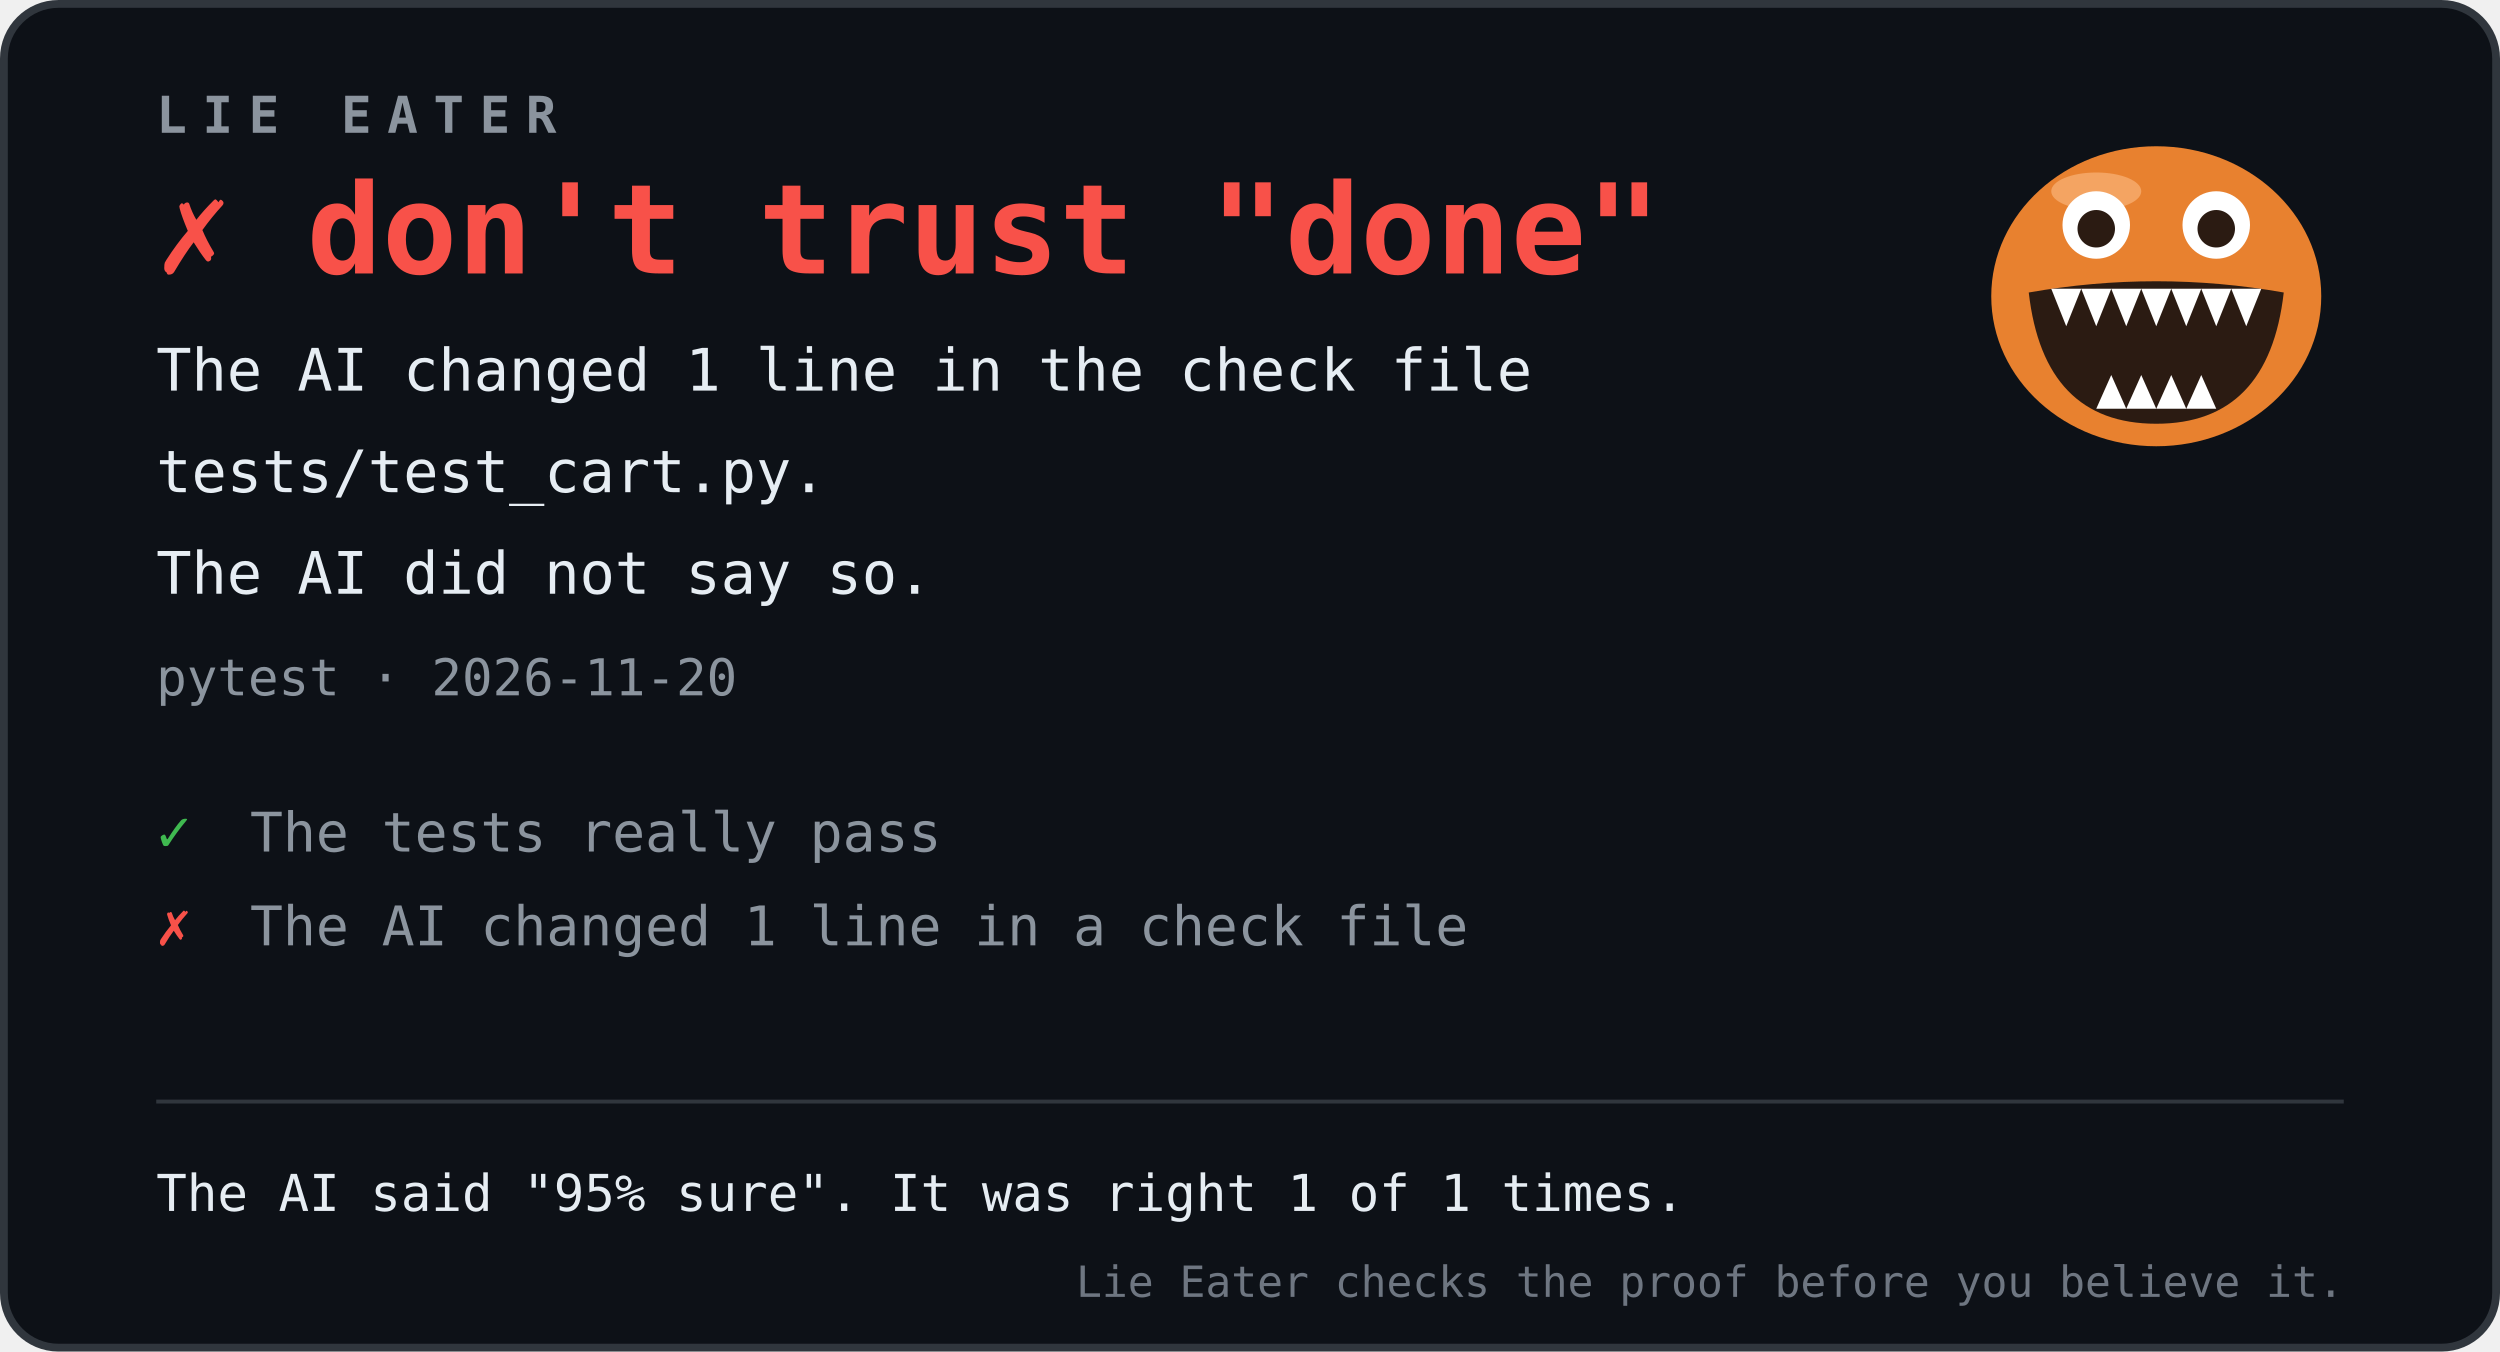
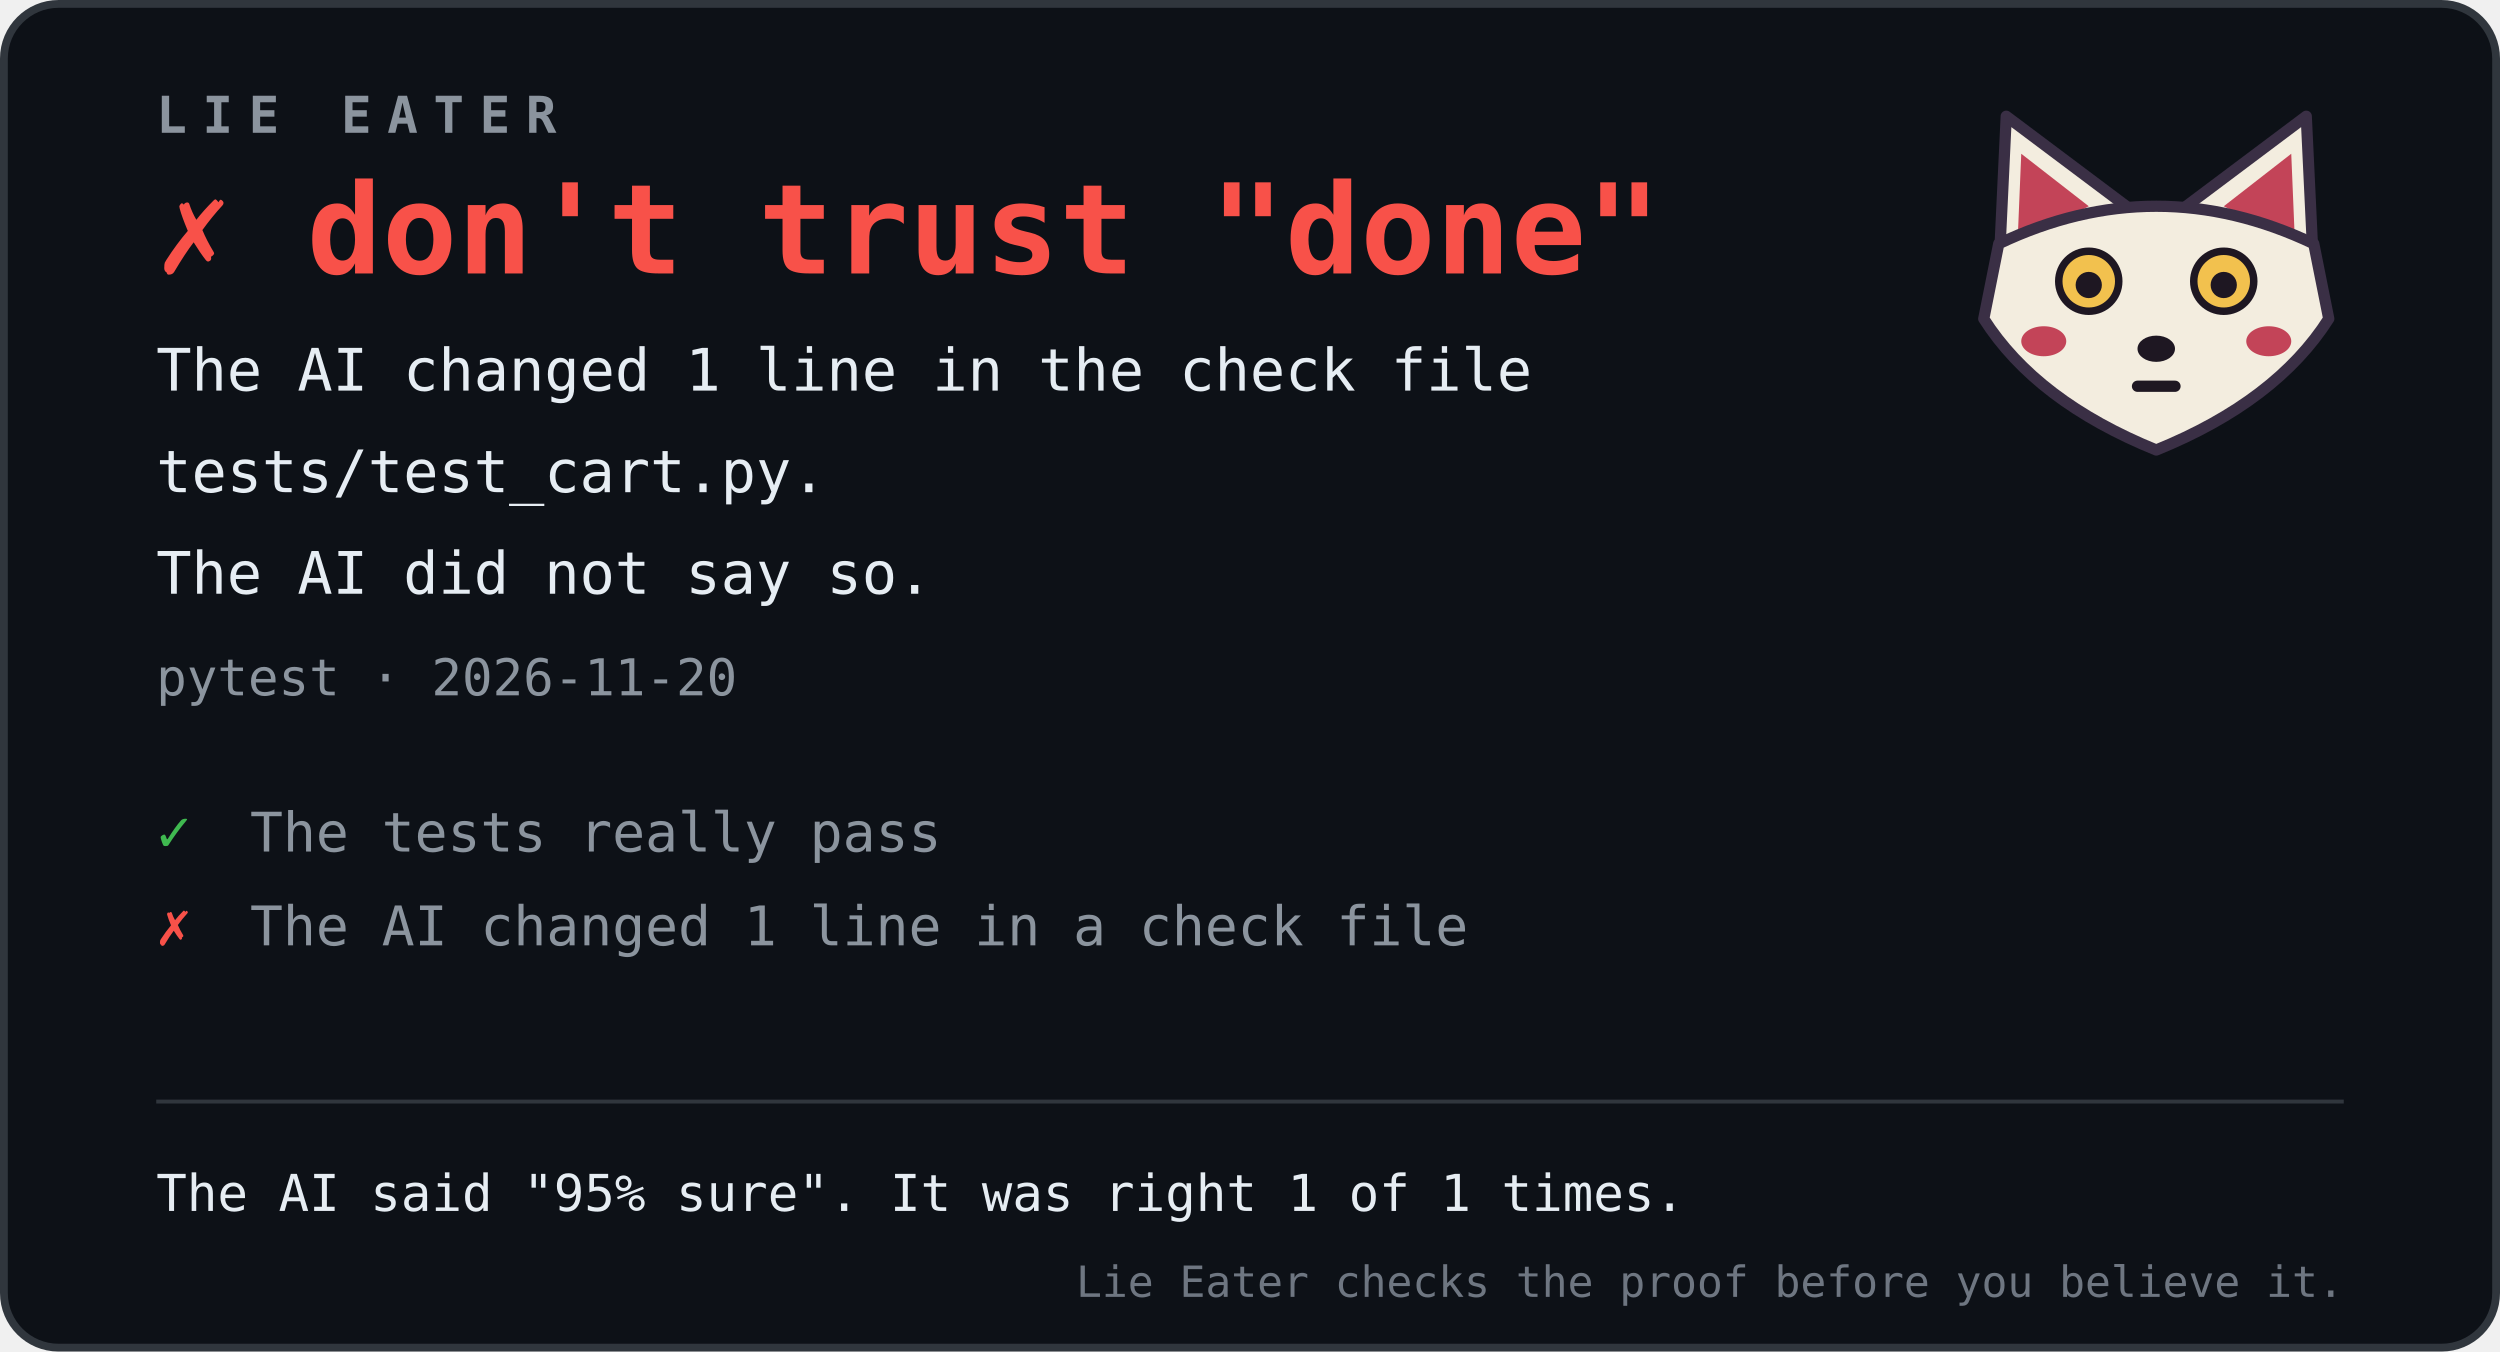
<svg xmlns="http://www.w3.org/2000/svg" width="640" height="346" viewBox="0 0 640 346" role="img" aria-label="Lie Eater: ✗ don't trust &quot;done&quot;">
  <rect x="1" y="1" width="638" height="344" rx="14" fill="#0d1117" stroke="#30363d" stroke-width="2" />
  <g id="munch" data-face="alarmed" transform="translate(504 24) scale(0.96)">
-     <ellipse cx="50" cy="54" rx="44" ry="40" fill="#E8812F" />
-     <ellipse cx="34" cy="26" rx="12" ry="5" fill="#F4A462" />
+     <polygon data-part="ear" points="10,6 42,30 8,48" fill="#F3EDDF" stroke="#3A2F45" stroke-width="3" stroke-linejoin="round" />
+     <polygon data-part="ear" points="90,6 58,30 92,48" fill="#F3EDDF" stroke="#3A2F45" stroke-width="3" stroke-linejoin="round" />
+     <polygon data-part="inner-ear" points="14,16 32,30 13,40" fill="#C34458" />
+     <polygon data-part="inner-ear" points="86,16 68,30 87,40" fill="#C34458" />
+     <path data-part="head" d="M8 40 Q50 20 92 40 L96 60 Q82 82 50 95 Q18 82 4 60 Z" fill="#F3EDDF" stroke="#3A2F45" stroke-width="3" stroke-linejoin="round" />
+     <ellipse data-part="cheek" cx="20" cy="66" rx="6" ry="4" fill="#C34458" />
+     <ellipse data-part="cheek" cx="80" cy="66" rx="6" ry="4" fill="#C34458" />
+     <ellipse data-part="nose" cx="50" cy="68" rx="5" ry="3.5" fill="#1E1722" />
    <g data-part="eye">
-       <circle cx="34" cy="35" r="9" fill="#FFFFFF" />
-       <circle cx="34" cy="36" r="5" fill="#2B1B12" />
+       <circle cx="32" cy="50" r="8" fill="#F2C14E" stroke="#1E1722" stroke-width="2" />
+       <circle cx="32" cy="51" r="3.5" fill="#1E1722" />
    </g>
    <g data-part="eye">
-       <circle cx="66" cy="35" r="9" fill="#FFFFFF" />
-       <circle cx="66" cy="36" r="5" fill="#2B1B12" />
+       <circle cx="68" cy="50" r="8" fill="#F2C14E" stroke="#1E1722" stroke-width="2" />
+       <circle cx="68" cy="51" r="3.5" fill="#1E1722" />
    </g>
-     <path data-part="mouth" d="M16 53 Q50 47 84 53 Q80 88 50 88 Q20 88 16 53 Z" fill="#2B1B12" />
-     <polygon data-part="tooth" points="22,52 30,52 26,62" fill="#FFFFFF" />
-     <polygon data-part="tooth" points="30,52 38,52 34,62" fill="#FFFFFF" />
-     <polygon data-part="tooth" points="38,52 46,52 42,62" fill="#FFFFFF" />
-     <polygon data-part="tooth" points="46,52 54,52 50,62" fill="#FFFFFF" />
-     <polygon data-part="tooth" points="54,52 62,52 58,62" fill="#FFFFFF" />
-     <polygon data-part="tooth" points="62,52 70,52 66,62" fill="#FFFFFF" />
-     <polygon data-part="tooth" points="70,52 78,52 74,62" fill="#FFFFFF" />
-     <polygon data-part="tooth" points="34,84 42,84 38,75" fill="#FFFFFF" />
-     <polygon data-part="tooth" points="42,84 50,84 46,75" fill="#FFFFFF" />
-     <polygon data-part="tooth" points="50,84 58,84 54,75" fill="#FFFFFF" />
-     <polygon data-part="tooth" points="58,84 66,84 62,75" fill="#FFFFFF" />
+     <path data-part="mouth" d="M45 78 L55 78" stroke-width="3" stroke="#1E1722" stroke-linecap="round" fill="none" />
  </g>
  <text x="40" y="34" font-family="ui-monospace, SFMono-Regular, Menlo, Consolas, monospace" font-size="13" font-weight="700" fill="#8b949e" text-anchor="start" letter-spacing="4">LIE EATER</text>
  <text x="40" y="70" font-family="ui-monospace, SFMono-Regular, Menlo, Consolas, monospace" font-size="32" font-weight="700" fill="#f85149" text-anchor="start">✗ don't trust "done"</text>
  <text x="40" y="100" font-family="ui-monospace, SFMono-Regular, Menlo, Consolas, monospace" font-size="15" font-weight="400" fill="#e6edf3" text-anchor="start">The AI changed 1 line in the check file</text>
  <text x="40" y="126" font-family="ui-monospace, SFMono-Regular, Menlo, Consolas, monospace" font-size="15" font-weight="400" fill="#e6edf3" text-anchor="start">tests/test_cart.py.</text>
  <text x="40" y="152" font-family="ui-monospace, SFMono-Regular, Menlo, Consolas, monospace" font-size="15" font-weight="400" fill="#e6edf3" text-anchor="start">The AI did not say so.</text>
  <text x="40" y="178" font-family="ui-monospace, SFMono-Regular, Menlo, Consolas, monospace" font-size="13" font-weight="400" fill="#8b949e" text-anchor="start">pytest · 2026-11-20</text>
  <text x="40" y="218" font-family="ui-monospace, SFMono-Regular, Menlo, Consolas, monospace" font-size="15" font-weight="700" fill="#3fb950" text-anchor="start">✓</text>
  <text x="64" y="218" font-family="ui-monospace, SFMono-Regular, Menlo, Consolas, monospace" font-size="14" font-weight="400" fill="#8b949e" text-anchor="start">The tests really pass</text>
  <text x="40" y="242" font-family="ui-monospace, SFMono-Regular, Menlo, Consolas, monospace" font-size="15" font-weight="700" fill="#f85149" text-anchor="start">✗</text>
  <text x="64" y="242" font-family="ui-monospace, SFMono-Regular, Menlo, Consolas, monospace" font-size="14" font-weight="400" fill="#8b949e" text-anchor="start">The AI changed 1 line in a check file</text>
  <line x1="40" y1="282" x2="600" y2="282" stroke="#30363d" stroke-width="1" />
  <text x="40" y="310" font-family="ui-monospace, SFMono-Regular, Menlo, Consolas, monospace" font-size="13" font-weight="400" fill="#e6edf3" text-anchor="start">The AI said "95% sure". It was right 1 of 1 times.</text>
  <text x="600" y="332" font-family="ui-monospace, SFMono-Regular, Menlo, Consolas, monospace" font-size="11" font-weight="400" fill="#6e7681" text-anchor="end">Lie Eater checks the proof before you believe it.</text>
</svg>
